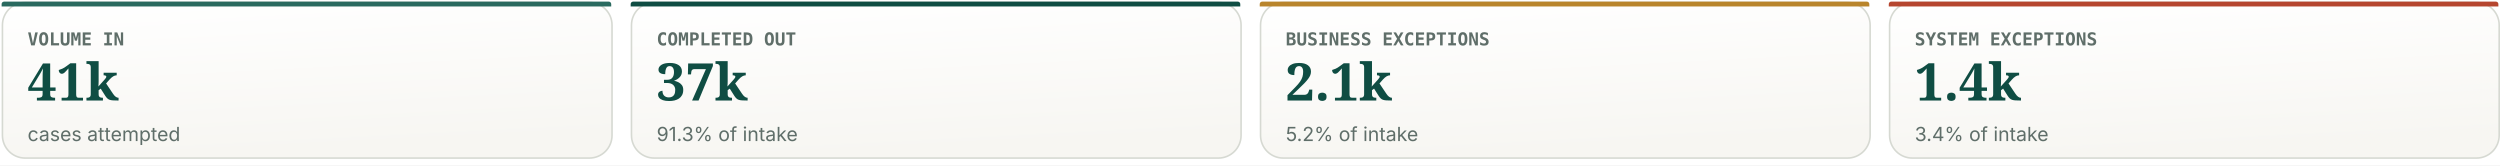
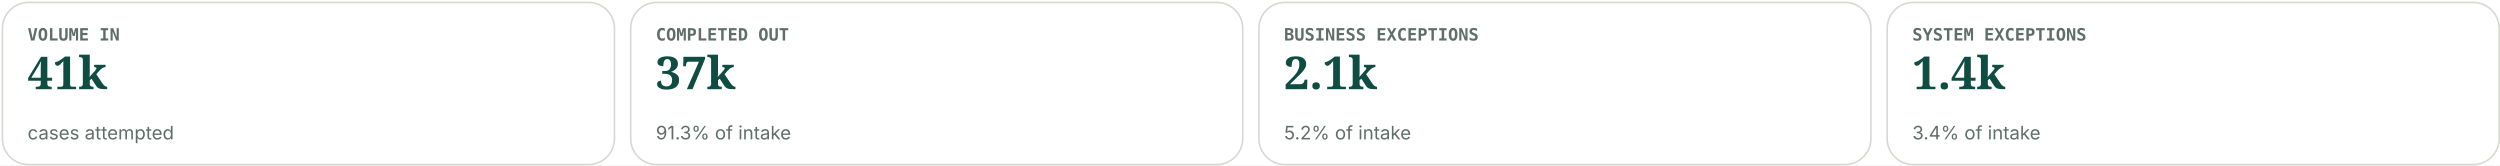
<svg xmlns="http://www.w3.org/2000/svg" version="1.1" class="marks" width="1542" height="102" viewBox="0 0 1542 102">
  <rect width="1542" height="102" fill="#FFFFFF" />
  <g fill="none" stroke-miterlimit="10" transform="translate(1,1)">
    <g class="mark-group role-frame root" role="graphics-object" aria-roledescription="group mark container">
      <g transform="translate(0,0)">
-         <path class="background" aria-hidden="true" d="M0,0h1540v96h-1540Z" />
+         <path class="background" aria-hidden="true" d="M0,0h1540v100h-1540Z" />
        <g>
          <g class="mark-group role-scope tile" role="graphics-object" aria-roledescription="group mark container">
            <g transform="translate(0,0)">
-               <path class="background" aria-hidden="true" d="M14.5,0.5L362.5,0.5C370.227,0.5,376.5,6.773,376.5,14.5L376.5,82.5C376.5,90.227,370.227,96.5,362.5,96.5L14.5,96.5C6.773,96.5,0.5,90.227,0.5,82.5L0.5,14.5C0.5,6.773,6.773,0.5,14.5,0.5Z" fill="url(#gradient_0)" stroke="#D6D9D2" />
+               <path class="background" aria-hidden="true" d="M16.5,0.5L362,0.5C370.831,0.5,378,7.669,378,16.5L378,84.5C378,93.331,370.831,100.5,362,100.5L16.5,100.5C7.669,100.5,0.5,93.331,0.5,84.5L0.5,16.5C0.5,7.669,7.669,0.5,16.5,0.5Z" fill="#FFFFFF" stroke="#D6D9D2" />
              <g>
-                 <g class="mark-rect role-mark" role="graphics-symbol" aria-roledescription="rect mark container">
-                   <path d="M1.5,0L374.5,0C375.328,0,376,0.672,376,1.5L376,3C376,3,376,3,376,3L0,3C0,3,0,3,0,3L0,1.5C0,0.672,0.672,0,1.5,0Z" fill="#2A6A5F" />
+                 <g class="mark-text role-mark" role="graphics-object" aria-roledescription="text mark container">
+                   <text text-anchor="start" transform="translate(16,24)" font-family="'JetBrains Mono', Consolas, 'Roboto Mono', monospace" font-size="10.5px" font-weight="600" fill="#5F6E69">VOLUME IN</text>
                </g>
                <g class="mark-text role-mark" role="graphics-object" aria-roledescription="text mark container">
-                   <text text-anchor="start" transform="translate(16,27)" font-family="'JetBrains Mono', Consolas, 'Roboto Mono', monospace" font-size="11px" font-weight="bold" fill="#5F6E69">VOLUME IN</text>
+                   <text text-anchor="start" transform="translate(16,54)" font-family="Fraunces, Cambria, Georgia, Gelasio, serif" font-size="28px" font-weight="600" fill="#0F4D43">41k</text>
+                 </g>
+                 <g class="mark-rect role-mark" role="graphics-symbol" aria-roledescription="rect mark container">
+                   <path d="M25,72L25,72C29.967,72,34,76.033,34,81L34,81C34,85.967,29.967,90,25,90L25,90C20.033,90,16,85.967,16,81L16,81C16,76.033,20.033,72,25,72Z" fill="#F7F6F2" opacity="0" />
                </g>
                <g class="mark-text role-mark" role="graphics-object" aria-roledescription="text mark container">
-                   <text text-anchor="start" transform="translate(16,61)" font-family="Fraunces, Cambria, Georgia, Gelasio, serif" font-size="32px" font-weight="bold" fill="#0F4D43">41k</text>
+                   <text text-anchor="start" transform="translate(25,84)" font-family="'JetBrains Mono', Consolas, 'Roboto Mono', monospace" font-size="10px" font-weight="600" fill="#5F6E69" />
+                 </g>
+                 <g class="mark-rect role-mark" role="graphics-symbol" aria-roledescription="rect mark container">
+                   <path d="M25,72L33,72C37.967,72,42,76.033,42,81L42,81C42,85.967,37.967,90,33,90L25,90C20.033,90,16,85.967,16,81L16,81C16,76.033,20.033,72,25,72Z" fill="#F3E0DA" opacity="0" />
+                 </g>
+                 <g class="mark-symbol role-mark" role="graphics-symbol" aria-roledescription="symbol mark container">
+                   <path transform="translate(26,81)" d="M2.236,0A2.236,2.236,0,1,1,-2.236,0A2.236,2.236,0,1,1,2.236,0" fill="#B6462F" opacity="0" />
                </g>
                <g class="mark-text role-mark" role="graphics-object" aria-roledescription="text mark container">
-                   <text text-anchor="start" transform="translate(16,85)" font-family="'JetBrains Mono', Consolas, 'Roboto Mono', monospace" font-size="11.5px" font-weight="bold" fill="#5F6E69" />
+                   <text text-anchor="start" transform="translate(33,84)" font-family="'JetBrains Mono', Consolas, 'Roboto Mono', monospace" font-size="10px" font-weight="600" fill="#B6462F" />
                </g>
                <g class="mark-text role-mark" role="graphics-object" aria-roledescription="text mark container">
-                   <text text-anchor="start" transform="translate(16,86)" font-family="Inter, 'Segoe UI', Carlito, Calibri, Arial, sans-serif" font-size="12px" fill="#5F6E69">cases attempted</text>
-                 </g>
-                 <g class="mark-symbol role-mark" role="graphics-symbol" aria-roledescription="symbol mark container">
-                   <path transform="translate(19,101)" d="M2.739,0A2.739,2.739,0,1,1,-2.739,0A2.739,2.739,0,1,1,2.739,0" fill="#B6462F" opacity="0" />
-                 </g>
-                 <g class="mark-text role-mark" role="graphics-object" aria-roledescription="text mark container">
-                   <text text-anchor="start" transform="translate(27,104)" font-family="'JetBrains Mono', Consolas, 'Roboto Mono', monospace" font-size="10px" font-weight="bold" fill="#B6462F" />
+                   <text text-anchor="start" transform="translate(16,85)" font-family="Inter, 'Segoe UI', Carlito, Calibri, Arial, sans-serif" font-size="11.5px" fill="#5F6E69">cases attempted</text>
                </g>
              </g>
              <path class="foreground" aria-hidden="true" d="" display="none" />
            </g>
-             <g transform="translate(388,0)">
-               <path class="background" aria-hidden="true" d="M14.5,0.5L362.5,0.5C370.227,0.5,376.5,6.773,376.5,14.5L376.5,82.5C376.5,90.227,370.227,96.5,362.5,96.5L14.5,96.5C6.773,96.5,0.5,90.227,0.5,82.5L0.5,14.5C0.5,6.773,6.773,0.5,14.5,0.5Z" fill="url(#gradient_1)" stroke="#D6D9D2" />
+             <g transform="translate(387.5,0)">
+               <path class="background" aria-hidden="true" d="M16.5,0.5L362,0.5C370.831,0.5,378,7.669,378,16.5L378,84.5C378,93.331,370.831,100.5,362,100.5L16.5,100.5C7.669,100.5,0.5,93.331,0.5,84.5L0.5,16.5C0.5,7.669,7.669,0.5,16.5,0.5Z" fill="#FFFFFF" stroke="#D6D9D2" />
              <g>
-                 <g class="mark-rect role-mark" role="graphics-symbol" aria-roledescription="rect mark container">
-                   <path d="M1.5,0L374.5,0C375.328,0,376,0.672,376,1.5L376,3C376,3,376,3,376,3L0,3C0,3,0,3,0,3L0,1.5C0,0.672,0.672,0,1.5,0Z" fill="#0F4D43" />
+                 <g class="mark-text role-mark" role="graphics-object" aria-roledescription="text mark container">
+                   <text text-anchor="start" transform="translate(16,24)" font-family="'JetBrains Mono', Consolas, 'Roboto Mono', monospace" font-size="10.5px" font-weight="600" fill="#5F6E69">COMPLETED OUT</text>
                </g>
                <g class="mark-text role-mark" role="graphics-object" aria-roledescription="text mark container">
-                   <text text-anchor="start" transform="translate(16,27)" font-family="'JetBrains Mono', Consolas, 'Roboto Mono', monospace" font-size="11px" font-weight="bold" fill="#5F6E69">COMPLETED OUT</text>
+                   <text text-anchor="start" transform="translate(16,54)" font-family="Fraunces, Cambria, Georgia, Gelasio, serif" font-size="28px" font-weight="600" fill="#0F4D43">37k</text>
+                 </g>
+                 <g class="mark-rect role-mark" role="graphics-symbol" aria-roledescription="rect mark container">
+                   <path d="M25,72L25,72C29.967,72,34,76.033,34,81L34,81C34,85.967,29.967,90,25,90L25,90C20.033,90,16,85.967,16,81L16,81C16,76.033,20.033,72,25,72Z" fill="#F7F6F2" opacity="0" />
                </g>
                <g class="mark-text role-mark" role="graphics-object" aria-roledescription="text mark container">
-                   <text text-anchor="start" transform="translate(16,61)" font-family="Fraunces, Cambria, Georgia, Gelasio, serif" font-size="32px" font-weight="bold" fill="#0F4D43">37k</text>
+                   <text text-anchor="start" transform="translate(25,84)" font-family="'JetBrains Mono', Consolas, 'Roboto Mono', monospace" font-size="10px" font-weight="600" fill="#5F6E69" />
+                 </g>
+                 <g class="mark-rect role-mark" role="graphics-symbol" aria-roledescription="rect mark container">
+                   <path d="M25,72L33,72C37.967,72,42,76.033,42,81L42,81C42,85.967,37.967,90,33,90L25,90C20.033,90,16,85.967,16,81L16,81C16,76.033,20.033,72,25,72Z" fill="#F3E0DA" opacity="0" />
+                 </g>
+                 <g class="mark-symbol role-mark" role="graphics-symbol" aria-roledescription="symbol mark container">
+                   <path transform="translate(26,81)" d="M2.236,0A2.236,2.236,0,1,1,-2.236,0A2.236,2.236,0,1,1,2.236,0" fill="#B6462F" opacity="0" />
                </g>
                <g class="mark-text role-mark" role="graphics-object" aria-roledescription="text mark container">
-                   <text text-anchor="start" transform="translate(16,85)" font-family="'JetBrains Mono', Consolas, 'Roboto Mono', monospace" font-size="11.5px" font-weight="bold" fill="#5F6E69" />
+                   <text text-anchor="start" transform="translate(33,84)" font-family="'JetBrains Mono', Consolas, 'Roboto Mono', monospace" font-size="10px" font-weight="600" fill="#B6462F" />
                </g>
                <g class="mark-text role-mark" role="graphics-object" aria-roledescription="text mark container">
-                   <text text-anchor="start" transform="translate(16,86)" font-family="Inter, 'Segoe UI', Carlito, Calibri, Arial, sans-serif" font-size="12px" fill="#5F6E69">91.3% of intake</text>
-                 </g>
-                 <g class="mark-symbol role-mark" role="graphics-symbol" aria-roledescription="symbol mark container">
-                   <path transform="translate(19,101)" d="M2.739,0A2.739,2.739,0,1,1,-2.739,0A2.739,2.739,0,1,1,2.739,0" fill="#B6462F" opacity="0" />
-                 </g>
-                 <g class="mark-text role-mark" role="graphics-object" aria-roledescription="text mark container">
-                   <text text-anchor="start" transform="translate(27,104)" font-family="'JetBrains Mono', Consolas, 'Roboto Mono', monospace" font-size="10px" font-weight="bold" fill="#B6462F" />
+                   <text text-anchor="start" transform="translate(16,85)" font-family="Inter, 'Segoe UI', Carlito, Calibri, Arial, sans-serif" font-size="11.5px" fill="#5F6E69">91.3% of intake</text>
                </g>
              </g>
              <path class="foreground" aria-hidden="true" d="" display="none" />
            </g>
-             <g transform="translate(776,0)">
-               <path class="background" aria-hidden="true" d="M14.5,0.5L362.5,0.5C370.227,0.5,376.5,6.773,376.5,14.5L376.5,82.5C376.5,90.227,370.227,96.5,362.5,96.5L14.5,96.5C6.773,96.5,0.5,90.227,0.5,82.5L0.5,14.5C0.5,6.773,6.773,0.5,14.5,0.5Z" fill="url(#gradient_2)" stroke="#D6D9D2" />
+             <g transform="translate(775,0)">
+               <path class="background" aria-hidden="true" d="M16.5,0.5L362,0.5C370.831,0.5,378,7.669,378,16.5L378,84.5C378,93.331,370.831,100.5,362,100.5L16.5,100.5C7.669,100.5,0.5,93.331,0.5,84.5L0.5,16.5C0.5,7.669,7.669,0.5,16.5,0.5Z" fill="#FFFFFF" stroke="#D6D9D2" />
              <g>
-                 <g class="mark-rect role-mark" role="graphics-symbol" aria-roledescription="rect mark container">
-                   <path d="M1.5,0L374.5,0C375.328,0,376,0.672,376,1.5L376,3C376,3,376,3,376,3L0,3C0,3,0,3,0,3L0,1.5C0,0.672,0.672,0,1.5,0Z" fill="#B9852C" />
+                 <g class="mark-text role-mark" role="graphics-object" aria-roledescription="text mark container">
+                   <text text-anchor="start" transform="translate(16,24)" font-family="'JetBrains Mono', Consolas, 'Roboto Mono', monospace" font-size="10.5px" font-weight="600" fill="#5F6E69">BUSINESS EXCEPTIONS</text>
                </g>
                <g class="mark-text role-mark" role="graphics-object" aria-roledescription="text mark container">
-                   <text text-anchor="start" transform="translate(16,27)" font-family="'JetBrains Mono', Consolas, 'Roboto Mono', monospace" font-size="11px" font-weight="bold" fill="#5F6E69">BUSINESS EXCEPTIONS</text>
+                   <text text-anchor="start" transform="translate(16,54)" font-family="Fraunces, Cambria, Georgia, Gelasio, serif" font-size="28px" font-weight="600" fill="#0F4D43">2.1k</text>
+                 </g>
+                 <g class="mark-rect role-mark" role="graphics-symbol" aria-roledescription="rect mark container">
+                   <path d="M25,72L25,72C29.967,72,34,76.033,34,81L34,81C34,85.967,29.967,90,25,90L25,90C20.033,90,16,85.967,16,81L16,81C16,76.033,20.033,72,25,72Z" fill="#F7F6F2" opacity="0" />
                </g>
                <g class="mark-text role-mark" role="graphics-object" aria-roledescription="text mark container">
-                   <text text-anchor="start" transform="translate(16,61)" font-family="Fraunces, Cambria, Georgia, Gelasio, serif" font-size="32px" font-weight="bold" fill="#0F4D43">2.1k</text>
+                   <text text-anchor="start" transform="translate(25,84)" font-family="'JetBrains Mono', Consolas, 'Roboto Mono', monospace" font-size="10px" font-weight="600" fill="#5F6E69" />
+                 </g>
+                 <g class="mark-rect role-mark" role="graphics-symbol" aria-roledescription="rect mark container">
+                   <path d="M25,72L33,72C37.967,72,42,76.033,42,81L42,81C42,85.967,37.967,90,33,90L25,90C20.033,90,16,85.967,16,81L16,81C16,76.033,20.033,72,25,72Z" fill="#F3E0DA" opacity="0" />
+                 </g>
+                 <g class="mark-symbol role-mark" role="graphics-symbol" aria-roledescription="symbol mark container">
+                   <path transform="translate(26,81)" d="M2.236,0A2.236,2.236,0,1,1,-2.236,0A2.236,2.236,0,1,1,2.236,0" fill="#B6462F" opacity="0" />
                </g>
                <g class="mark-text role-mark" role="graphics-object" aria-roledescription="text mark container">
-                   <text text-anchor="start" transform="translate(16,85)" font-family="'JetBrains Mono', Consolas, 'Roboto Mono', monospace" font-size="11.5px" font-weight="bold" fill="#5F6E69" />
+                   <text text-anchor="start" transform="translate(33,84)" font-family="'JetBrains Mono', Consolas, 'Roboto Mono', monospace" font-size="10px" font-weight="600" fill="#B6462F" />
                </g>
                <g class="mark-text role-mark" role="graphics-object" aria-roledescription="text mark container">
-                   <text text-anchor="start" transform="translate(16,86)" font-family="Inter, 'Segoe UI', Carlito, Calibri, Arial, sans-serif" font-size="12px" fill="#5F6E69">5.2% of intake</text>
-                 </g>
-                 <g class="mark-symbol role-mark" role="graphics-symbol" aria-roledescription="symbol mark container">
-                   <path transform="translate(19,101)" d="M2.739,0A2.739,2.739,0,1,1,-2.739,0A2.739,2.739,0,1,1,2.739,0" fill="#B6462F" opacity="0" />
-                 </g>
-                 <g class="mark-text role-mark" role="graphics-object" aria-roledescription="text mark container">
-                   <text text-anchor="start" transform="translate(27,104)" font-family="'JetBrains Mono', Consolas, 'Roboto Mono', monospace" font-size="10px" font-weight="bold" fill="#B6462F" />
+                   <text text-anchor="start" transform="translate(16,85)" font-family="Inter, 'Segoe UI', Carlito, Calibri, Arial, sans-serif" font-size="11.5px" fill="#5F6E69">5.2% of intake</text>
                </g>
              </g>
              <path class="foreground" aria-hidden="true" d="" display="none" />
            </g>
-             <g transform="translate(1164,0)">
-               <path class="background" aria-hidden="true" d="M14.5,0.5L362.5,0.5C370.227,0.5,376.5,6.773,376.5,14.5L376.5,82.5C376.5,90.227,370.227,96.5,362.5,96.5L14.5,96.5C6.773,96.5,0.5,90.227,0.5,82.5L0.5,14.5C0.5,6.773,6.773,0.5,14.5,0.5Z" fill="url(#gradient_3)" stroke="#D6D9D2" />
+             <g transform="translate(1162.5,0)">
+               <path class="background" aria-hidden="true" d="M16.5,0.5L362,0.5C370.831,0.5,378,7.669,378,16.5L378,84.5C378,93.331,370.831,100.5,362,100.5L16.5,100.5C7.669,100.5,0.5,93.331,0.5,84.5L0.5,16.5C0.5,7.669,7.669,0.5,16.5,0.5Z" fill="#FFFFFF" stroke="#D6D9D2" />
              <g>
-                 <g class="mark-rect role-mark" role="graphics-symbol" aria-roledescription="rect mark container">
-                   <path d="M1.5,0L374.5,0C375.328,0,376,0.672,376,1.5L376,3C376,3,376,3,376,3L0,3C0,3,0,3,0,3L0,1.5C0,0.672,0.672,0,1.5,0Z" fill="#B6462F" />
+                 <g class="mark-text role-mark" role="graphics-object" aria-roledescription="text mark container">
+                   <text text-anchor="start" transform="translate(16,24)" font-family="'JetBrains Mono', Consolas, 'Roboto Mono', monospace" font-size="10.5px" font-weight="600" fill="#5F6E69">SYSTEM EXCEPTIONS</text>
                </g>
                <g class="mark-text role-mark" role="graphics-object" aria-roledescription="text mark container">
-                   <text text-anchor="start" transform="translate(16,27)" font-family="'JetBrains Mono', Consolas, 'Roboto Mono', monospace" font-size="11px" font-weight="bold" fill="#5F6E69">SYSTEM EXCEPTIONS</text>
+                   <text text-anchor="start" transform="translate(16,54)" font-family="Fraunces, Cambria, Georgia, Gelasio, serif" font-size="28px" font-weight="600" fill="#0F4D43">1.4k</text>
+                 </g>
+                 <g class="mark-rect role-mark" role="graphics-symbol" aria-roledescription="rect mark container">
+                   <path d="M25,72L25,72C29.967,72,34,76.033,34,81L34,81C34,85.967,29.967,90,25,90L25,90C20.033,90,16,85.967,16,81L16,81C16,76.033,20.033,72,25,72Z" fill="#F7F6F2" opacity="0" />
                </g>
                <g class="mark-text role-mark" role="graphics-object" aria-roledescription="text mark container">
-                   <text text-anchor="start" transform="translate(16,61)" font-family="Fraunces, Cambria, Georgia, Gelasio, serif" font-size="32px" font-weight="bold" fill="#0F4D43">1.4k</text>
+                   <text text-anchor="start" transform="translate(25,84)" font-family="'JetBrains Mono', Consolas, 'Roboto Mono', monospace" font-size="10px" font-weight="600" fill="#5F6E69" />
+                 </g>
+                 <g class="mark-rect role-mark" role="graphics-symbol" aria-roledescription="rect mark container">
+                   <path d="M25,72L33,72C37.967,72,42,76.033,42,81L42,81C42,85.967,37.967,90,33,90L25,90C20.033,90,16,85.967,16,81L16,81C16,76.033,20.033,72,25,72Z" fill="#F3E0DA" opacity="0" />
+                 </g>
+                 <g class="mark-symbol role-mark" role="graphics-symbol" aria-roledescription="symbol mark container">
+                   <path transform="translate(26,81)" d="M2.236,0A2.236,2.236,0,1,1,-2.236,0A2.236,2.236,0,1,1,2.236,0" fill="#B6462F" opacity="0" />
                </g>
                <g class="mark-text role-mark" role="graphics-object" aria-roledescription="text mark container">
-                   <text text-anchor="start" transform="translate(16,85)" font-family="'JetBrains Mono', Consolas, 'Roboto Mono', monospace" font-size="11.5px" font-weight="bold" fill="#5F6E69" />
+                   <text text-anchor="start" transform="translate(33,84)" font-family="'JetBrains Mono', Consolas, 'Roboto Mono', monospace" font-size="10px" font-weight="600" fill="#B6462F" />
                </g>
                <g class="mark-text role-mark" role="graphics-object" aria-roledescription="text mark container">
-                   <text text-anchor="start" transform="translate(16,86)" font-family="Inter, 'Segoe UI', Carlito, Calibri, Arial, sans-serif" font-size="12px" fill="#5F6E69">3.4% of intake</text>
-                 </g>
-                 <g class="mark-symbol role-mark" role="graphics-symbol" aria-roledescription="symbol mark container">
-                   <path transform="translate(19,101)" d="M2.739,0A2.739,2.739,0,1,1,-2.739,0A2.739,2.739,0,1,1,2.739,0" fill="#B6462F" opacity="0" />
-                 </g>
-                 <g class="mark-text role-mark" role="graphics-object" aria-roledescription="text mark container">
-                   <text text-anchor="start" transform="translate(27,104)" font-family="'JetBrains Mono', Consolas, 'Roboto Mono', monospace" font-size="10px" font-weight="bold" fill="#B6462F" />
+                   <text text-anchor="start" transform="translate(16,85)" font-family="Inter, 'Segoe UI', Carlito, Calibri, Arial, sans-serif" font-size="11.5px" fill="#5F6E69">3.4% of intake</text>
                </g>
              </g>
              <path class="foreground" aria-hidden="true" d="" display="none" />
            </g>
          </g>
        </g>
        <path class="foreground" aria-hidden="true" d="" display="none" />
      </g>
    </g>
  </g>
-   <defs>
-     <linearGradient id="gradient_0" x1="0" x2="0.2" y1="0" y2="1">
-       <stop offset="0" stop-color="#FFFFFF" />
-       <stop offset="1" stop-color="#F7F6F2" />
-     </linearGradient>
-     <linearGradient id="gradient_1" x1="0" x2="0.2" y1="0" y2="1">
-       <stop offset="0" stop-color="#FFFFFF" />
-       <stop offset="1" stop-color="#F7F6F2" />
-     </linearGradient>
-     <linearGradient id="gradient_2" x1="0" x2="0.2" y1="0" y2="1">
-       <stop offset="0" stop-color="#FFFFFF" />
-       <stop offset="1" stop-color="#F7F6F2" />
-     </linearGradient>
-     <linearGradient id="gradient_3" x1="0" x2="0.2" y1="0" y2="1">
-       <stop offset="0" stop-color="#FFFFFF" />
-       <stop offset="1" stop-color="#F7F6F2" />
-     </linearGradient>
-   </defs>
</svg>
